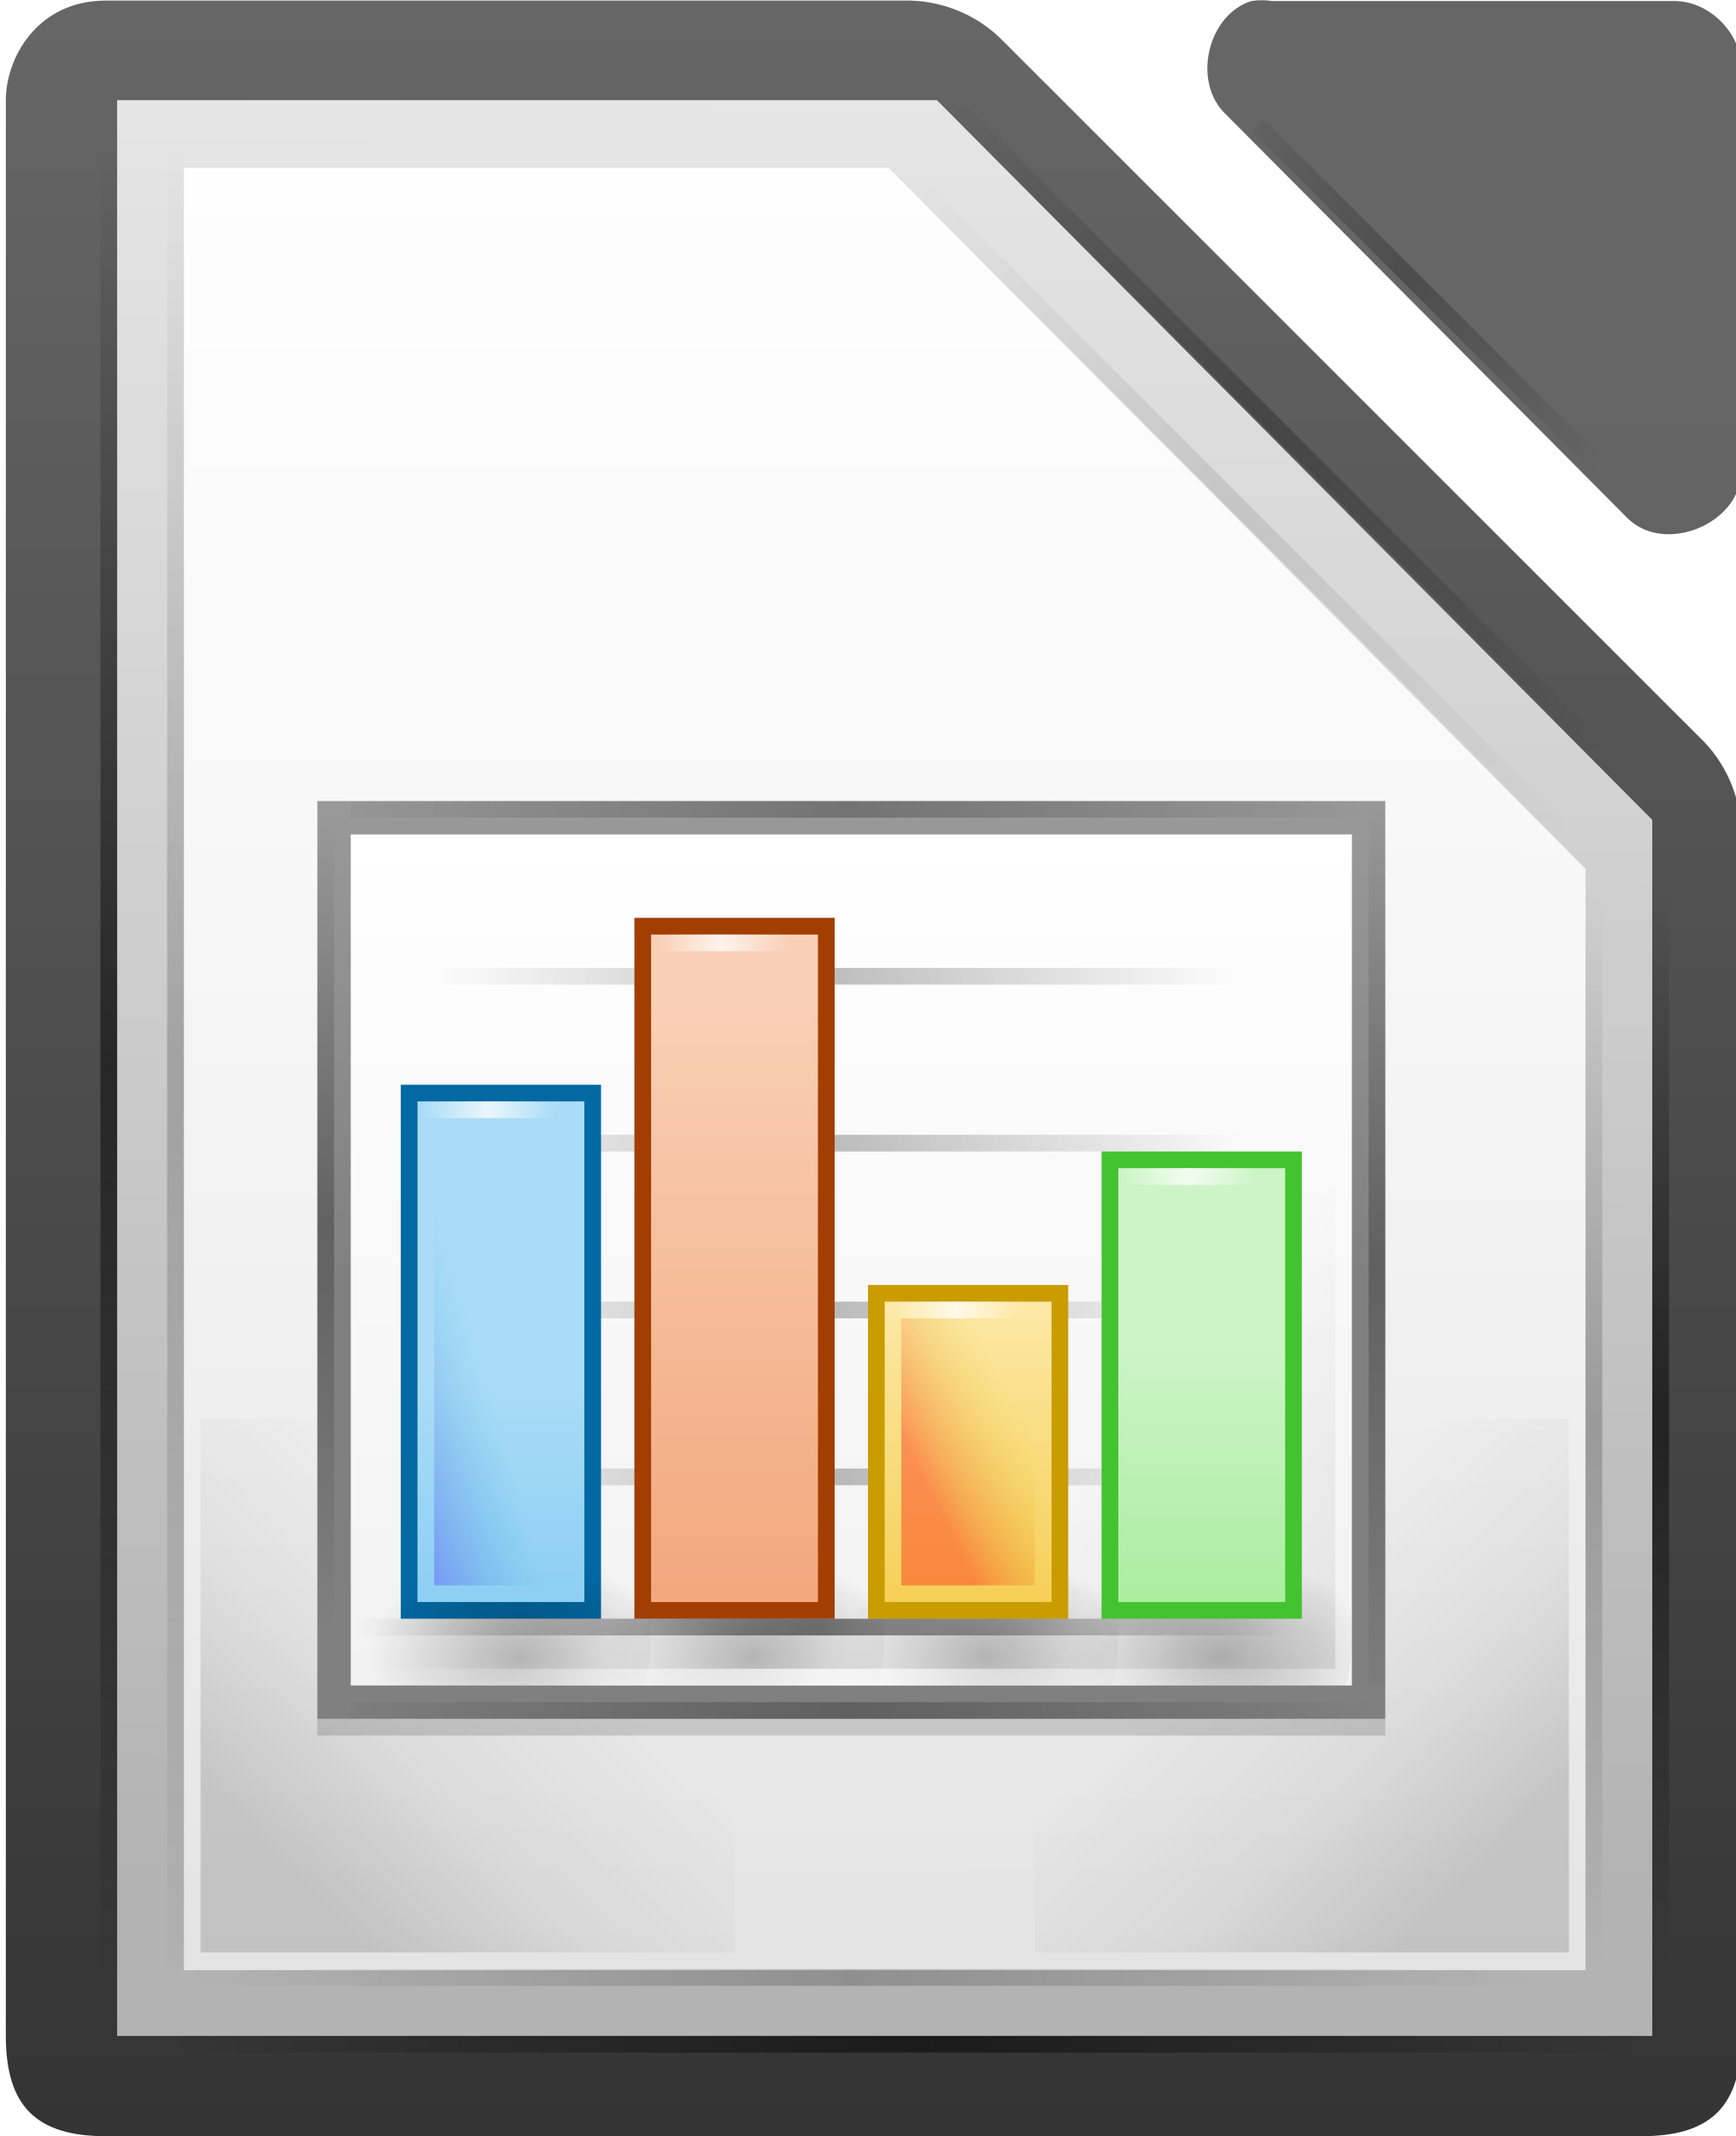
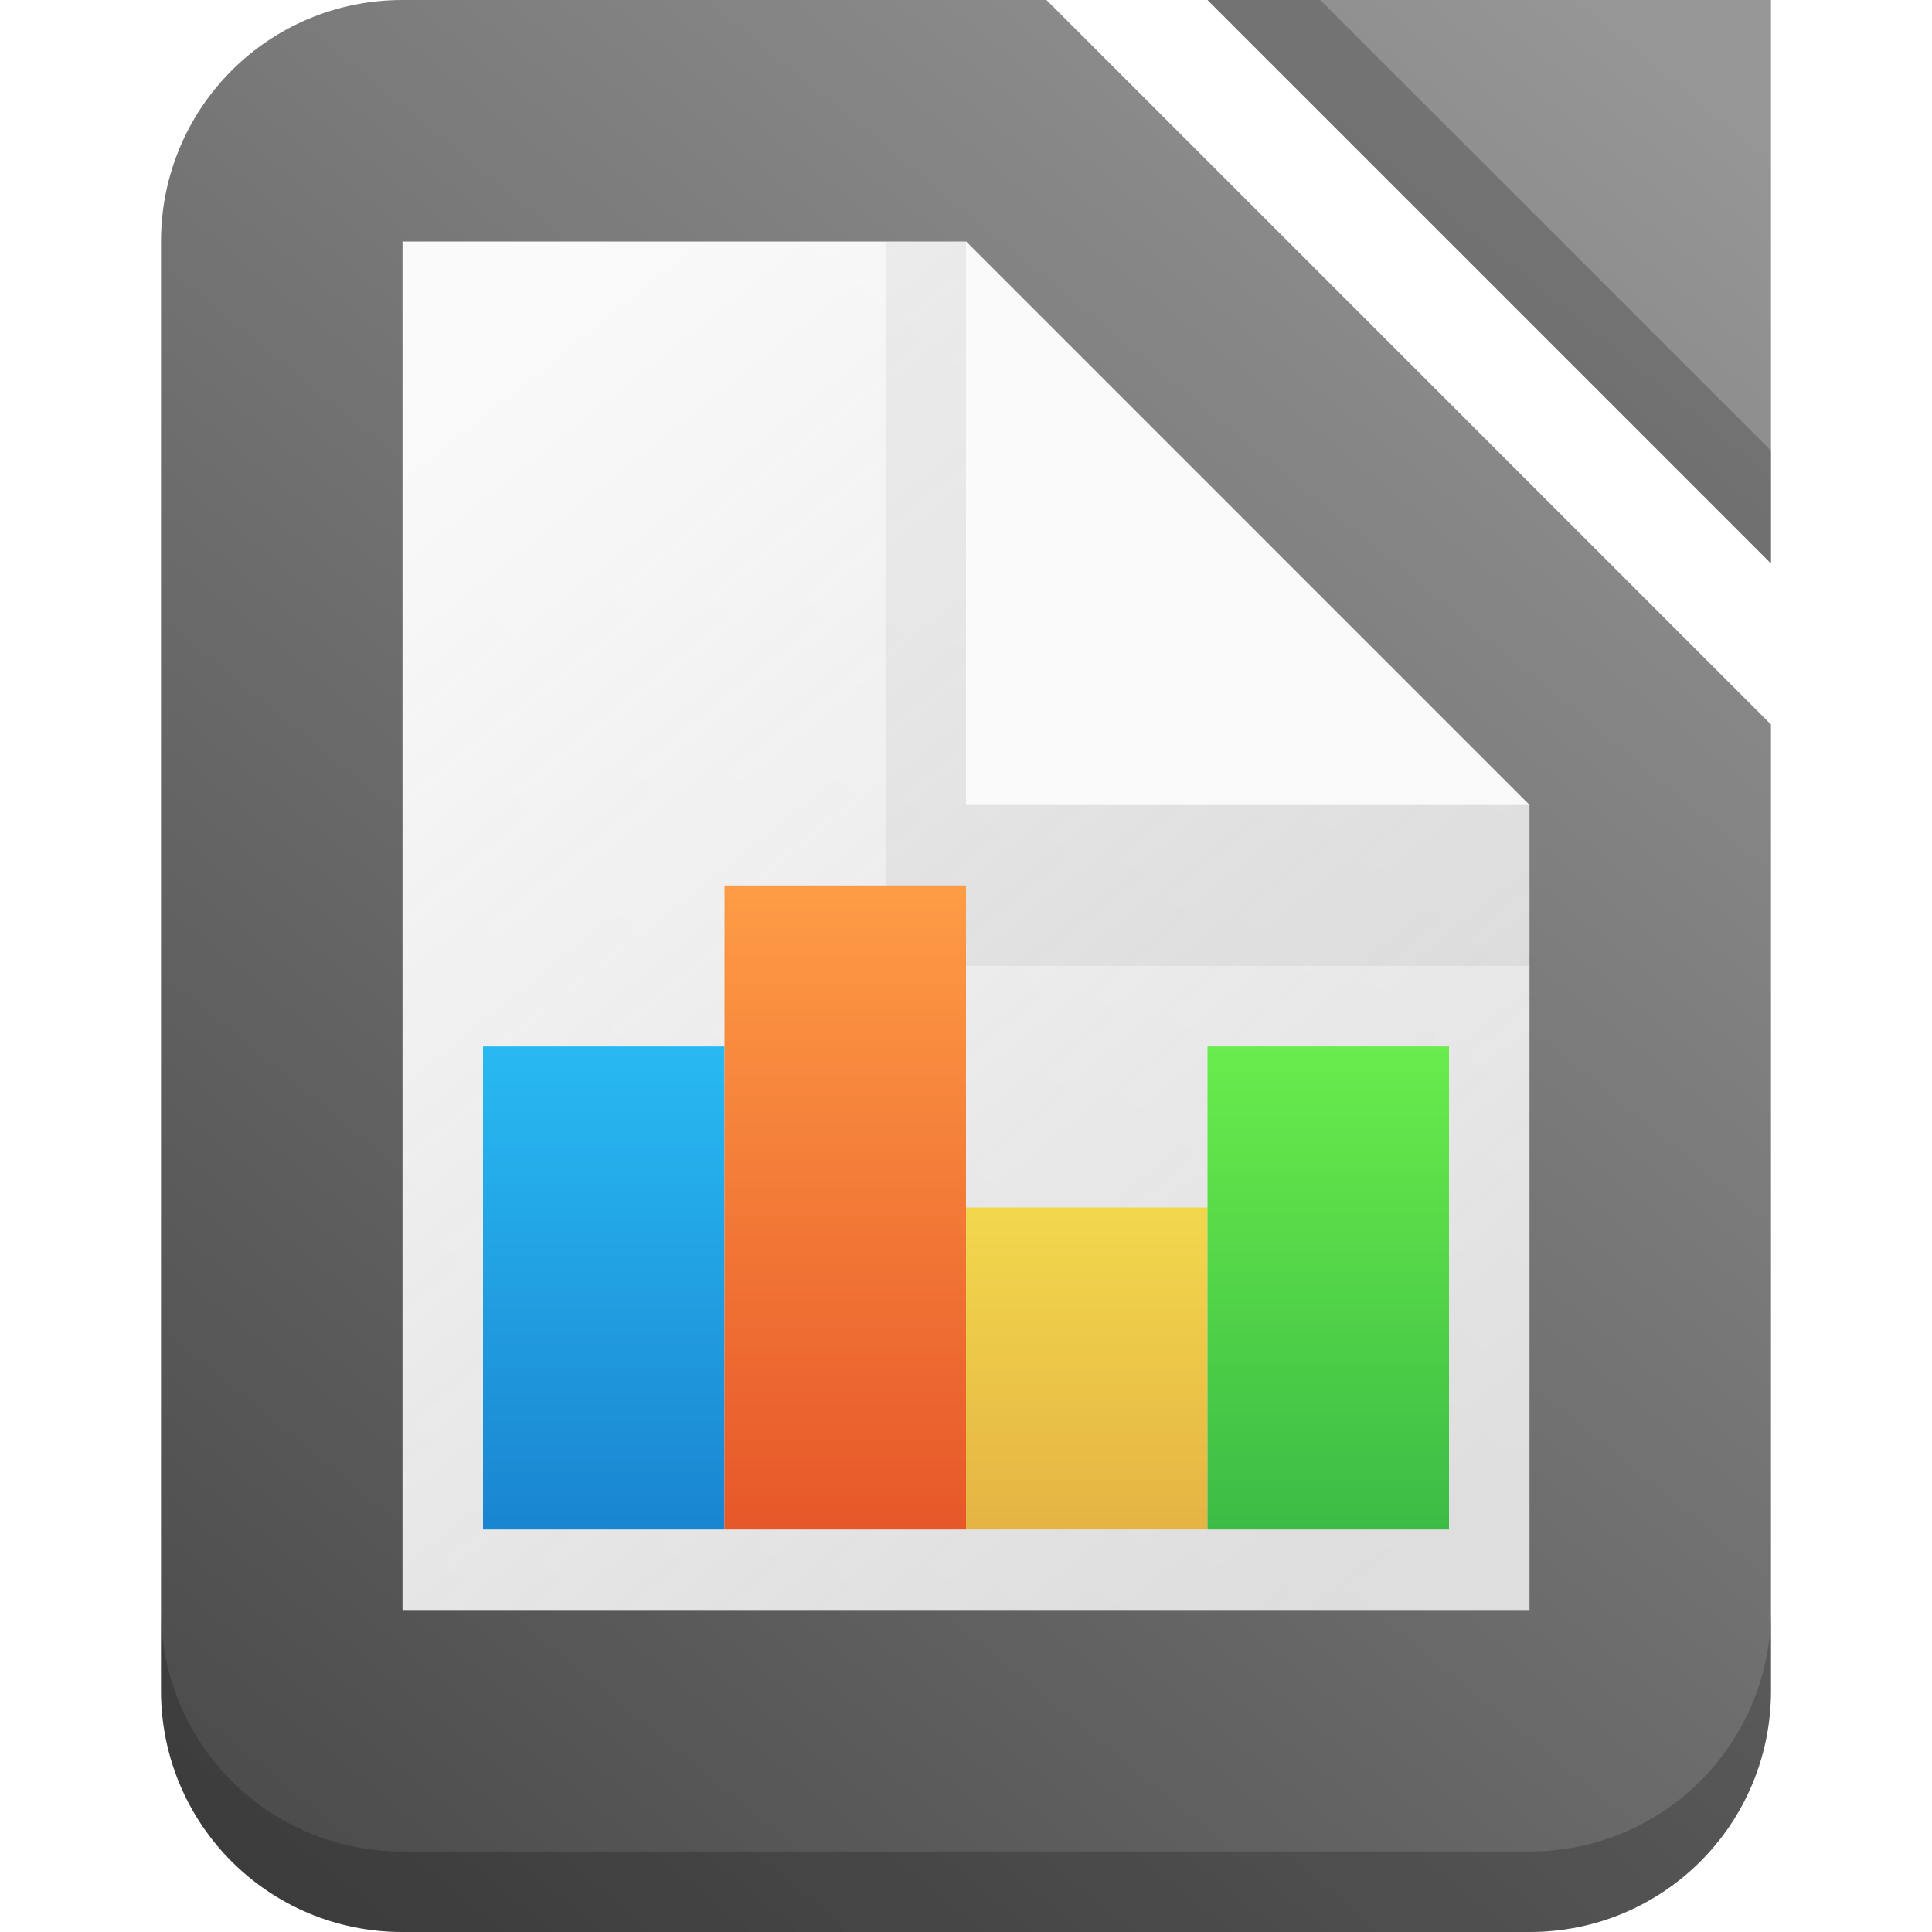
- <svg xmlns="http://www.w3.org/2000/svg" xmlns:xlink="http://www.w3.org/1999/xlink" width="208" height="256">
+ <svg xmlns="http://www.w3.org/2000/svg" id="SVGRoot" width="24px" height="24px" version="1.1" viewBox="0 0 24 24" xml:space="preserve">
  <defs>
-     <linearGradient id="g">
-       <stop offset="0" stop-color="#B3B3B3" />
-       <stop offset="1" stop-color="#E6E6E6" />
+     <linearGradient id="linearGradient4349" x1="3" x2="21" y1="23" y2="1" gradientUnits="userSpaceOnUse">
+       <stop stop-color="#4b4b4b" offset="0" />
+       <stop stop-color="#969696" offset="1" />
    </linearGradient>
-     <linearGradient id="z">
-       <stop offset="0" stop-color="#FFF" />
-       <stop offset="1" stop-color="#00A0FC" stop-opacity="0" />
+     <linearGradient id="linearGradient2256" x1="18" x2="6" y1="19" y2="4" gradientUnits="userSpaceOnUse">
+       <stop stop-color="#fafafa" stop-opacity=".803" offset="0" />
+       <stop stop-color="#fafafa" offset="1" />
    </linearGradient>
-     <linearGradient id="x">
-       <stop offset="0" stop-color="#1C99E0" />
-       <stop offset="1" stop-color="#035482" />
+     <linearGradient id="linearGradient1142" x1="7" x2="7" y1="19" y2="11" gradientUnits="userSpaceOnUse">
+       <stop stop-color="#1a85d1" offset="0" />
+       <stop stop-color="#2dcbfd" offset="1" />
    </linearGradient>
-     <linearGradient id="A">
-       <stop offset="0" stop-color="#AADCF7" />
-       <stop offset="1" stop-color="#AADCF7" stop-opacity="0" />
+     <linearGradient id="linearGradient1144" x1="10" x2="10" y1="19" y2="11" gradientUnits="userSpaceOnUse">
+       <stop stop-color="#e75729" offset="0" />
+       <stop stop-color="#fe9c45" offset="1" />
    </linearGradient>
-     <linearGradient id="an">
-       <stop offset="0" stop-color="#FFF" stop-opacity=".65" />
-       <stop offset="1" stop-color="#FFF" stop-opacity=".949" />
+     <linearGradient id="linearGradient1146" x1="13" x2="13" y1="19" y2="11" gradientUnits="userSpaceOnUse">
+       <stop stop-color="#e5b443" offset="0" />
+       <stop stop-color="#fffb57" offset="1" />
    </linearGradient>
-     <linearGradient id="e">
-       <stop offset="0" />
-       <stop offset="1" stop-color="#4D4D4D" />
+     <linearGradient id="linearGradient1148" x1="16" x2="16" y1="19" y2="11" gradientUnits="userSpaceOnUse">
+       <stop stop-color="#3cbc45" offset="0" />
+       <stop stop-color="#78fc4e" offset="1" />
    </linearGradient>
-     <linearGradient id="ak">
-       <stop offset="0" stop-color="gray" />
-       <stop offset="1" stop-color="#B3B3B3" />
-     </linearGradient>
-     <linearGradient id="Z">
-       <stop offset="0" stop-color="#F00" />
-       <stop offset="1" stop-color="#D3D300" stop-opacity="0" />
-     </linearGradient>
-     <linearGradient id="ac">
-       <stop offset="0" stop-color="maroon" />
-       <stop offset="1" stop-color="#FFC600" stop-opacity="0" />
-     </linearGradient>
-     <linearGradient id="aa">
-       <stop offset="0" stop-color="#003362" />
-       <stop offset="1" stop-color="#00FF8C" stop-opacity="0" />
-     </linearGradient>
-     <linearGradient id="ab">
-       <stop offset="0" stop-color="#FFF" stop-opacity="0" />
-       <stop offset=".493" stop-color="#FFF" />
-       <stop offset="1" stop-color="#FFF" stop-opacity="0" />
-     </linearGradient>
-     <linearGradient id="ad">
-       <stop offset="0" stop-color="#4A00FF" />
-       <stop offset="1" stop-color="#00A0C1" stop-opacity="0" />
-     </linearGradient>
-     <linearGradient id="am">
-       <stop offset="0" stop-opacity="0" />
-       <stop offset=".493" />
-       <stop offset="1" stop-opacity="0" />
-     </linearGradient>
-     <linearGradient id="al">
-       <stop offset="0" />
-       <stop offset=".455" stop-opacity=".361" />
-       <stop offset="1" stop-opacity="0" />
-     </linearGradient>
-     <linearGradient id="ag">
-       <stop offset="0" stop-color="#F09E6F" />
-       <stop offset="1" stop-color="#F9CFB5" />
-     </linearGradient>
-     <linearGradient id="af">
-       <stop offset="0" stop-color="#F5CE53" />
-       <stop offset="1" stop-color="#FDE9A9" />
-     </linearGradient>
-     <linearGradient id="aj">
-       <stop offset="0" stop-color="#F2F2F2" />
-       <stop offset="1" stop-color="#FFF" />
-     </linearGradient>
-     <linearGradient id="ae">
-       <stop offset="0" stop-color="#8EE780" />
-       <stop offset="1" stop-color="#CCF4C6" />
-     </linearGradient>
-     <linearGradient id="a">
-       <stop offset="0" stop-color="#18A303" />
-       <stop offset="1" stop-color="#106802" />
-     </linearGradient>
-     <linearGradient id="f">
-       <stop offset="0" stop-color="#666" />
-       <stop offset="1" stop-color="#333" />
-     </linearGradient>
-     <linearGradient id="ao">
-       <stop offset="0" stop-color="#B3B3B3" />
-       <stop offset="1" stop-color="#E6E6E6" />
-     </linearGradient>
-     <linearGradient id="y">
-       <stop offset="0" stop-color="#63BBEE" />
-       <stop offset="1" stop-color="#AADCF7" />
-     </linearGradient>
-     <linearGradient id="h">
-       <stop offset="0" stop-color="gray" />
-       <stop offset="1" stop-color="#4D4D4D" />
-     </linearGradient>
-     <linearGradient id="ah">
-       <stop offset="0" stop-opacity=".502" />
-       <stop offset="1" stop-opacity="0" />
-     </linearGradient>
-     <linearGradient id="Y">
-       <stop offset="0" stop-opacity="0" />
-       <stop offset=".493" />
-       <stop offset="1" stop-opacity="0" />
-     </linearGradient>
-     <linearGradient id="b">
-       <stop offset="0" stop-color="#A33E03" />
-       <stop offset="1" stop-color="#622502" />
-     </linearGradient>
-     <linearGradient id="c">
-       <stop offset="0" stop-color="#C99C00" />
-       <stop offset="1" stop-color="#876900" />
-     </linearGradient>
-     <linearGradient id="d">
-       <stop offset="0" stop-color="#8E03A3" />
-       <stop offset="1" stop-color="#530260" />
-     </linearGradient>
-     <linearGradient id="ai">
-       <stop offset="0" />
-       <stop offset=".455" stop-opacity=".361" />
-       <stop offset="1" stop-opacity="0" />
-     </linearGradient>
-     <linearGradient id="i">
-       <stop offset="0" stop-color="#0369A3" />
-       <stop offset="1" stop-color="#023F62" />
-     </linearGradient>
-     <linearGradient id="j">
-       <stop offset="0" stop-color="#0369A3" />
-       <stop offset="1" stop-color="#023F62" />
-     </linearGradient>
-     <linearGradient id="n">
-       <stop offset="0" stop-color="#666" />
-       <stop offset="1" stop-color="#333" />
-     </linearGradient>
-     <linearGradient id="k">
-       <stop offset="0" stop-color="#666" />
-       <stop offset="1" stop-color="#333" />
-     </linearGradient>
-     <linearGradient id="l">
-       <stop offset="0" stop-color="#0369A3" />
-       <stop offset="1" stop-color="#023F62" />
-     </linearGradient>
-     <linearGradient id="m">
-       <stop offset="0" stop-color="#0369A3" />
-       <stop offset="1" stop-color="#023F62" />
-     </linearGradient>
-     <linearGradient id="o">
-       <stop offset="0" stop-color="#18A303" />
-       <stop offset="1" stop-color="#106802" />
-     </linearGradient>
-     <linearGradient id="p">
-       <stop offset="0" stop-color="#A33E03" />
-       <stop offset="1" stop-color="#622502" />
-     </linearGradient>
-     <linearGradient id="t">
-       <stop offset="0" stop-color="#0369A3" />
-       <stop offset="1" stop-color="#023F62" />
-     </linearGradient>
-     <linearGradient id="r">
-       <stop offset="0" stop-color="#0369A3" />
-       <stop offset="1" stop-color="#023F62" />
-     </linearGradient>
-     <linearGradient id="s">
-       <stop offset="0" stop-color="#666" />
-       <stop offset="1" stop-color="#333" />
-     </linearGradient>
-     <linearGradient id="q">
-       <stop offset="0" stop-color="#666" />
-       <stop offset="1" stop-color="#333" />
-     </linearGradient>
-     <linearGradient id="u">
-       <stop offset="0" stop-color="#666" />
-       <stop offset="1" stop-color="#333" />
-     </linearGradient>
-     <linearGradient id="w">
-       <stop offset="0" stop-color="#323232" />
-       <stop offset="1" stop-color="#535353" />
-     </linearGradient>
-     <linearGradient id="v">
-       <stop offset="0" stop-color="#323232" />
-       <stop offset="1" stop-color="#535353" />
-     </linearGradient>
-     <linearGradient id="B">
-       <stop offset="0" stop-color="#FFF" stop-opacity=".588" />
-       <stop offset="1" stop-color="#FFF" stop-opacity=".863" />
-     </linearGradient>
-     <linearGradient id="C">
-       <stop offset="0" stop-color="gray" />
-       <stop offset="1" stop-color="#4D4D4D" />
-     </linearGradient>
-     <linearGradient id="D">
-       <stop offset="0" stop-color="gray" />
-       <stop offset="1" stop-color="#4D4D4D" />
-     </linearGradient>
-     <linearGradient id="E">
-       <stop offset="0" stop-color="#FFF" stop-opacity=".588" />
-       <stop offset="1" stop-color="#FFF" stop-opacity=".863" />
-     </linearGradient>
-     <linearGradient id="F">
-       <stop offset="0" stop-color="#B3B3B3" />
-       <stop offset="1" stop-color="#E6E6E6" />
-     </linearGradient>
-     <linearGradient id="G">
-       <stop offset="0" stop-color="#B3B3B3" />
-       <stop offset="1" stop-color="#E6E6E6" />
-     </linearGradient>
-     <linearGradient id="H">
-       <stop offset="0" stop-color="#B3B3B3" />
-       <stop offset="1" stop-color="#E6E6E6" />
-     </linearGradient>
-     <linearGradient id="I">
-       <stop offset="0" stop-color="#B3B3B3" />
-       <stop offset="1" stop-color="#E6E6E6" />
-     </linearGradient>
-     <linearGradient id="J">
-       <stop offset="0" stop-color="#B3B3B3" />
-       <stop offset="1" stop-color="#E6E6E6" />
-     </linearGradient>
-     <linearGradient id="K">
-       <stop offset="0" stop-color="#B3B3B3" />
-       <stop offset="1" stop-color="#E6E6E6" />
-     </linearGradient>
-     <linearGradient id="L">
-       <stop offset="0" stop-color="#B3B3B3" />
-       <stop offset="1" stop-color="#E6E6E6" />
-     </linearGradient>
-     <linearGradient id="M">
-       <stop offset="0" stop-color="gray" />
-       <stop offset="1" stop-color="#4D4D4D" />
-     </linearGradient>
-     <linearGradient id="N">
-       <stop offset="0" stop-color="gray" />
-       <stop offset="1" stop-color="#4D4D4D" />
-     </linearGradient>
-     <linearGradient id="O">
-       <stop offset="0" stop-color="#B3B3B3" />
-       <stop offset="1" stop-color="#E6E6E6" />
-     </linearGradient>
-     <linearGradient id="P">
-       <stop offset="0" stop-color="#B3B3B3" />
-       <stop offset="1" stop-color="#E6E6E6" />
-     </linearGradient>
-     <linearGradient id="Q">
-       <stop offset="0" stop-color="#B3B3B3" />
-       <stop offset="1" stop-color="#E6E6E6" />
-     </linearGradient>
-     <linearGradient id="R">
-       <stop offset="0" stop-color="#B3B3B3" />
-       <stop offset="1" stop-color="#E6E6E6" />
-     </linearGradient>
-     <linearGradient id="S">
-       <stop offset="0" stop-color="#FFF" stop-opacity=".588" />
-       <stop offset="1" stop-color="#FFF" stop-opacity=".863" />
-     </linearGradient>
-     <linearGradient id="T">
-       <stop offset="0" stop-color="#666" />
-       <stop offset="1" stop-color="#333" />
-     </linearGradient>
-     <linearGradient id="U">
-       <stop offset="0" stop-color="#666" />
-       <stop offset="1" stop-color="#333" />
-     </linearGradient>
-     <linearGradient id="V">
-       <stop offset="0" stop-color="#666" />
-       <stop offset="1" stop-color="#333" />
-     </linearGradient>
-     <linearGradient id="W">
-       <stop offset="0" stop-color="#666" />
-       <stop offset="1" stop-color="#333" />
-     </linearGradient>
-     <linearGradient id="X">
-       <stop offset="0" stop-color="#666" />
-       <stop offset="1" stop-color="#333" />
-     </linearGradient>
-     <linearGradient xlink:href="#Y" id="bv" gradientUnits="userSpaceOnUse" gradientTransform="matrix(.7 0 0 2 -1586.7 -1667.4)" x1="-17" y1="-1194.638" x2="144" y2="-1194.638" />
-     <linearGradient xlink:href="#Y" id="bu" gradientUnits="userSpaceOnUse" gradientTransform="matrix(.8 0 0 2 -4042.1 3877.1)" x1="-17" y1="-1194.638" x2="144" y2="-1194.638" />
-     <linearGradient xlink:href="#Y" id="bt" gradientUnits="userSpaceOnUse" gradientTransform="matrix(.8 0 0 2 -4042.1 3985.1)" x1="-17" y1="-1194.638" x2="144" y2="-1194.638" />
-     <linearGradient xlink:href="#Z" id="bs" gradientUnits="userSpaceOnUse" gradientTransform="matrix(1.3 0 0 2.7 3293.3 2679.2)" x1="529.25" y1="-1568.638" x2="535" y2="-1574.638" />
-     <linearGradient xlink:href="#aa" id="br" gradientUnits="userSpaceOnUse" gradientTransform="matrix(1.3 0 0 4 3321.3 4770.8)" x1="529.25" y1="-1568.638" x2="535" y2="-1574.638" />
-     <linearGradient xlink:href="#ab" id="bq" gradientUnits="userSpaceOnUse" gradientTransform="matrix(.7 0 0 2 3945.3 895.5)" x1="-17" y1="-1194.638" x2="144" y2="-1194.638" />
-     <linearGradient xlink:href="#Y" id="bp" gradientUnits="userSpaceOnUse" gradientTransform="matrix(.6 0 0 2 -1584.8 -1541.4)" x1="-17" y1="-1194.638" x2="144" y2="-1194.638" />
-     <linearGradient xlink:href="#Y" id="bo" gradientUnits="userSpaceOnUse" gradientTransform="matrix(.7 0 0 2 3945.3 889.5)" x1="-17" y1="-1194.638" x2="144" y2="-1194.638" />
-     <linearGradient xlink:href="#ab" id="bn" gradientUnits="userSpaceOnUse" gradientTransform="matrix(.1 0 0 2 4026.8 835.5)" x1="-17" y1="-1194.638" x2="144" y2="-1194.638" />
-     <linearGradient xlink:href="#ab" id="bm" gradientUnits="userSpaceOnUse" gradientTransform="matrix(.1 0 0 2 3998.8 851.5)" x1="-17" y1="-1194.638" x2="144" y2="-1194.638" />
-     <linearGradient xlink:href="#ab" id="bl" gradientUnits="userSpaceOnUse" gradientTransform="matrix(.1 0 0 2 3942.8 827.5)" x1="-17" y1="-1194.638" x2="144" y2="-1194.638" />
-     <linearGradient xlink:href="#ab" id="bk" gradientUnits="userSpaceOnUse" gradientTransform="matrix(.1 0 0 2 3970.8 807.5)" x1="-17" y1="-1194.638" x2="144" y2="-1194.638" />
-     <linearGradient xlink:href="#ac" id="bj" gradientUnits="userSpaceOnUse" gradientTransform="matrix(1.3 0 0 6.3 3265.3 8430.9)" x1="529.25" y1="-1568.638" x2="535" y2="-1574.638" />
-     <linearGradient xlink:href="#ad" id="bi" gradientUnits="userSpaceOnUse" gradientTransform="matrix(1.3 0 0 4.7 3237.3 5816.5)" x1="529.25" y1="-1568.638" x2="535" y2="-1574.638" />
-     <linearGradient xlink:href="#ae" id="bh" gradientUnits="userSpaceOnUse" gradientTransform="matrix(2.9 0 0 5.8 2528.9 7731)" x1="525.639" y1="-1078.644" x2="525.639" y2="-1068.787" />
-     <linearGradient xlink:href="#af" id="bg" gradientUnits="userSpaceOnUse" gradientTransform="matrix(2.9 0 0 4 2500.9 5814.3)" x1="525.639" y1="-1078.644" x2="525.639" y2="-1068.787" />
-     <linearGradient xlink:href="#ag" id="bf" gradientUnits="userSpaceOnUse" gradientTransform="matrix(2.9 0 0 8.9 2472.9 11085.2)" x1="525.639" y1="-1078.644" x2="525.639" y2="-1068.787" />
-     <linearGradient xlink:href="#y" id="be" gradientUnits="userSpaceOnUse" gradientTransform="matrix(2.9 0 0 6.7 2444.9 8689.4)" x1="525.639" y1="-1078.644" x2="525.639" y2="-1068.787" />
-     <radialGradient xlink:href="#ah" id="bd" gradientUnits="userSpaceOnUse" gradientTransform="matrix(0 .8 -1.2 0 3047.3 -1617.2)" cx="152.333" cy="-754.638" fx="152.333" fy="-754.638" r="15" />
-     <linearGradient xlink:href="#Y" id="bc" gradientUnits="userSpaceOnUse" gradientTransform="matrix(.6 0 0 2 3952.8 811.5)" x1="-17" y1="-1194.638" x2="144" y2="-1194.638" />
-     <linearGradient xlink:href="#Y" id="bb" gradientUnits="userSpaceOnUse" gradientTransform="matrix(.6 0 0 2 3952.8 831.5)" x1="-17" y1="-1194.638" x2="144" y2="-1194.638" />
-     <linearGradient xlink:href="#Y" id="ba" gradientUnits="userSpaceOnUse" gradientTransform="matrix(.6 0 0 2 3952.8 871.5)" x1="-17" y1="-1194.638" x2="144" y2="-1194.638" />
-     <linearGradient xlink:href="#Y" id="aZ" gradientUnits="userSpaceOnUse" gradientTransform="matrix(.6 0 0 2 3952.8 851.5)" x1="-17" y1="-1194.638" x2="144" y2="-1194.638" />
-     <linearGradient xlink:href="#ai" id="aY" gradientUnits="userSpaceOnUse" gradientTransform="matrix(.9 0 0 1.2 3917.2 -39.4)" x1="152" y1="-1192.638" x2="113.882" y2="-1230.756" />
-     <radialGradient xlink:href="#ah" id="aX" gradientUnits="userSpaceOnUse" gradientTransform="matrix(0 .8 -1.2 0 3131.3 -1617.2)" cx="152.333" cy="-754.638" fx="152.333" fy="-754.638" r="15" />
-     <radialGradient xlink:href="#ah" id="aW" gradientUnits="userSpaceOnUse" gradientTransform="matrix(0 .8 -1.2 0 3103.3 -1617.2)" cx="152.333" cy="-754.638" fx="152.333" fy="-754.638" r="15" />
-     <radialGradient xlink:href="#ah" id="aV" gradientUnits="userSpaceOnUse" gradientTransform="matrix(0 .8 -1.2 0 3075.3 -1617.2)" cx="152.333" cy="-754.638" fx="152.333" fy="-754.638" r="15" />
-     <linearGradient xlink:href="#aj" id="aU" gradientUnits="userSpaceOnUse" gradientTransform="matrix(3.1 0 0 5.1 1735.7 3932.8)" x1="714" y1="-1063.638" x2="714" y2="-1083.638" />
-     <linearGradient xlink:href="#ak" id="aT" gradientUnits="userSpaceOnUse" gradientTransform="matrix(1.6 0 0 2 2985.1 1442.2)" x1="652.25" y1="-1491.638" x2="652.25" y2="-1548.138" />
-     <linearGradient xlink:href="#al" id="aS" gradientUnits="userSpaceOnUse" gradientTransform="matrix(.8 0 0 .8 3960 -529)" x1="152" y1="-1192.638" x2="113.882" y2="-1230.756" />
-     <linearGradient xlink:href="#am" id="aR" gradientUnits="userSpaceOnUse" gradientTransform="matrix(.8 0 0 2 -1573.2 -1701.4)" x1="-17" y1="-1194.638" x2="144" y2="-1194.638" />
-     <linearGradient xlink:href="#am" id="aQ" gradientUnits="userSpaceOnUse" gradientTransform="matrix(.8 0 0 2 -1573.2 -1693.4)" x1="-17" y1="-1194.638" x2="144" y2="-1194.638" />
-     <linearGradient xlink:href="#am" id="aP" gradientUnits="userSpaceOnUse" gradientTransform="matrix(1.4 0 0 2 -1652.8 -1523.4)" x1="-17" y1="-1194.638" x2="144" y2="-1194.638" />
-     <linearGradient xlink:href="#am" id="aO" gradientUnits="userSpaceOnUse" gradientTransform="matrix(1 0 0 2 3930.4 931.5)" x1="-17" y1="-1194.638" x2="144" y2="-1194.638" />
-     <linearGradient xlink:href="#Y" id="aN" gradientUnits="userSpaceOnUse" gradientTransform="matrix(.7 .7 -1.4 1.4 2289.2 -5.5)" x1="30.744" y1="-1194.638" x2="144" y2="-1194.638" />
-     <linearGradient xlink:href="#al" id="aM" gradientUnits="userSpaceOnUse" gradientTransform="matrix(.8 0 0 .8 -4033.3 -529)" x1="152" y1="-1192.638" x2="113.882" y2="-1230.756" />
-     <linearGradient xlink:href="#am" id="aL" gradientUnits="userSpaceOnUse" gradientTransform="matrix(1.1 0 0 2 -4069.2 3837)" x1="-17" y1="-1194.638" x2="144" y2="-1194.638" />
-     <linearGradient xlink:href="#am" id="aK" gradientUnits="userSpaceOnUse" gradientTransform="matrix(1.4 0 0 2 -1652.8 -1515.4)" x1="-17" y1="-1194.638" x2="144" y2="-1194.638" />
-     <linearGradient xlink:href="#am" id="aJ" gradientUnits="userSpaceOnUse" gradientTransform="matrix(.7 .7 -1.4 1.4 2293.2 -15.5)" x1="30.744" y1="-1194.638" x2="144" y2="-1194.638" />
-     <linearGradient xlink:href="#am" id="aI" gradientUnits="userSpaceOnUse" gradientTransform="matrix(.7 .7 -1.4 1.4 2293.2 -49.5)" x1="78.822" y1="-1194.638" x2="144" y2="-1194.638" />
-     <linearGradient xlink:href="#an" id="aH" gradientUnits="userSpaceOnUse" gradientTransform="matrix(8 0 0 8 2244.6 4583.3)" x1="209.063" y1="-755.388" x2="209.063" y2="-781.623" />
-     <linearGradient xlink:href="#ao" id="aG" gradientUnits="userSpaceOnUse" gradientTransform="matrix(16 0 0 16 -772.6 -5573.6)" x1="294.343" y1="256.581" x2="294.418" y2="243.139" />
-     <linearGradient xlink:href="#f" id="aE" gradientUnits="userSpaceOnUse" gradientTransform="matrix(8 0 0 8 2729.9 -8976.3)" x1="121.306" y1="976.378" x2="121.306" y2="992.424" />
-     <linearGradient xlink:href="#f" id="aF" gradientUnits="userSpaceOnUse" gradientTransform="matrix(8 0 0 8.1 2717.9 -9050.3)" x1="110.969" y1="976.3" x2="110.969" y2="992.375" />
-     <linearGradient xlink:href="#a" id="aC" gradientUnits="userSpaceOnUse" x1="475" y1="-895.638" x2="475" y2="-848.638" />
  </defs>
-   <g transform="translate(-3890.6 1693.8)">
-     <use xlink:href="#aD" transform="translate(1571)" width="5033" height="1085" opacity=".75" />
-     <text y="-1109.14" x="382.125" font-size="8" font-family="Sans" />
-     <g font-family="Andale Mono">
-       <path style="line-height:normal;text-indent:0pt;text-align:start;text-decoration-line:none;text-transform:none" d="M3618-1160.617v115.98c.002 4.19 1.813 6 6.002 6h92.007c4.188 0 6-1.81 6-6v-71.826c.047-2.112-.78-4.23-2.25-5.75l-42.168-42.153c-1.518-1.47-3.637-2.298-5.75-2.25h-47.84c-4.152 0-6.02 3.486-6 6z" overflow="visible" fill="url(#aE)" transform="matrix(2 0 0 2 -3344.7 639.5)" />
-       <path style="line-height:normal;text-indent:0pt;text-align:start;text-decoration-line:none;text-transform:none" d="M3692.642-1166.59c-2.663.853-3.56 4.907-1.506 6.813l24.097 24.224c2.227 2.12 6.66.306 6.778-2.776v-24.223c0-2.113-1.912-4.036-4.015-4.037h-24.098c-.415-.064-.84-.064-1.255 0z" overflow="visible" fill="url(#aF)" transform="matrix(2 0 0 2 -3344.7 639.5)" />
+   <g fill-rule="evenodd" stroke-linecap="square">
+     <path d="m5 0c-1.662 0-3 1.338-3 3v18c0 1.662 1.338 3 3 3h14c1.662 0 3-1.338 3-3v-12l-9-9h-8zm10 0 7 7v-7h-7z" fill="url(#linearGradient4349)" />
+     <g fill-opacity=".2">
+       <path d="m2 20v1c0 1.662 1.338 3 3 3h14c1.662 0 3-1.338 3-3v-1c0 1.662-1.338 3-3 3h-14c-1.662 0-3-1.338-3-3z" />
+       <path d="m15 0h1.4l5.6 5.6v1.4z" />
    </g>
-     <path d="M3904.64-1681.795v232h184v-145.75l-1.25-1.25-83.5-84-1-1h-98.25z" style="line-height:normal;text-indent:0pt;text-align:start;text-decoration-line:none;text-transform:none" font-family="Andale Mono" overflow="visible" fill="url(#aG)" />
-     <path d="M3912.64-1673.674h84.47l83.53 84v132h-168v-216z" fill="url(#aH)" />
-     <path d="M4042.054-1679.534l47.324 47.324-1.414 1.415-47.324-47.325 1.414-1.414z" overflow="visible" opacity=".25" fill="url(#aI)" />
-     <path d="M4006.054-1681.534l83.324 83.324-1.414 1.415-83.324-83.325 1.414-1.414z" overflow="visible" opacity=".25" fill="url(#aJ)" />
-     <path transform="rotate(90)" overflow="visible" opacity=".5" fill="url(#aK)" d="M-1675.796-3904.64h218v2h-218z" />
-     <path transform="scale(-1)" overflow="visible" opacity=".5" fill="url(#aL)" d="M-4088.64 1447.795h184v2h-184z" />
-     <path transform="scale(-1 1)" overflow="visible" opacity=".15" fill="url(#aM)" d="M-3978.64-1523.796h64v64h-64z" />
-     <path d="M4002.054-1671.534l83.324 83.324-1.414 1.415-83.324-83.325 1.414-1.414z" overflow="visible" opacity=".1" fill="url(#aN)" />
-     <path overflow="visible" opacity=".2" fill="url(#aO)" d="M3912.64-1457.796h167.994v2H3912.64z" />
-     <path transform="rotate(90)" overflow="visible" opacity=".2" fill="url(#aP)" d="M-1675.796-3912.64h218v2h-218z" />
-     <path transform="rotate(90)" overflow="visible" opacity=".2" fill="url(#aQ)" d="M-1586.795-4082.64h129v2h-129z" />
-     <path transform="rotate(90)" overflow="visible" opacity=".5" fill="url(#aR)" d="M-1586.795-4090.64h129v2h-129z" />
-     <path overflow="visible" opacity=".15" fill="url(#aS)" d="M4014.64-1523.796h64v64h-64z" />
-     <path overflow="visible" opacity=".15" d="M3928.64-1487.795h128v2h-128z" />
-     <path overflow="visible" fill="url(#aT)" d="M3928.64-1597.795h128v110h-128z" />
-     <path overflow="visible" fill="url(#aU)" d="M3932.64-1593.795h120v102h-120z" />
-     <path d="M3961.668-1511.795h33.943c.57 0 1.03 3.016 1.03 6.763v6.474c0 3.746-.46 6.763-1.03 6.763h-33.942c-.57 0-1.028-3.017-1.028-6.763v-6.474c0-3.747.458-6.763 1.028-6.763z" overflow="visible" opacity=".5" fill="url(#aV)" />
-     <path d="M3989.668-1511.795h33.943c.57 0 1.03 3.016 1.03 6.763v6.474c0 3.746-.46 6.763-1.03 6.763h-33.942c-.57 0-1.028-3.017-1.028-6.763v-6.474c0-3.747.458-6.763 1.028-6.763z" overflow="visible" opacity=".5" fill="url(#aW)" />
-     <path d="M4017.668-1511.795h33.943c.57 0 1.03 3.016 1.03 6.763v6.474c0 3.746-.46 6.763-1.03 6.763h-33.942c-.57 0-1.028-3.017-1.028-6.763v-6.474c0-3.747.458-6.763 1.028-6.763z" overflow="visible" opacity=".5" fill="url(#aX)" />
-     <path overflow="visible" opacity=".15" fill="url(#aY)" d="M3978.64-1593.795h72v100h-72z" />
-     <path overflow="visible" opacity=".25" fill="url(#aZ)" d="M3942.37-1537.795h98.918v2h-98.92z" />
-     <path overflow="visible" opacity=".25" fill="url(#ba)" d="M3942.37-1517.795h98.918v2h-98.92z" />
-     <path overflow="visible" fill="#c99c00" d="M3994.64-1539.795h24v40h-24z" />
-     <path overflow="visible" opacity=".25" fill="url(#bb)" d="M3942.37-1557.795h98.918v2h-98.92z" />
-     <path overflow="visible" fill="#0369a3" d="M3938.64-1563.795h24v64h-24z" />
-     <path overflow="visible" opacity=".25" fill="url(#bc)" d="M3942.37-1577.795h98.918v2h-98.92z" />
-     <path overflow="visible" fill="#a33e03" d="M3966.64-1583.795h24v84h-24z" />
-     <path overflow="visible" fill="#43c330" d="M4022.64-1555.795h24v56h-24z" />
-     <path d="M3933.668-1511.795h33.943c.57 0 1.03 3.016 1.03 6.763v6.474c0 3.746-.46 6.763-1.03 6.763h-33.942c-.57 0-1.028-3.017-1.028-6.763v-6.474c0-3.747.458-6.763 1.028-6.763z" overflow="visible" opacity=".5" fill="url(#bd)" />
-     <path transform="scale(1 -1)" overflow="visible" fill="url(#be)" d="M3940.64 1501.795h20v60h-20z" />
-     <path transform="scale(1 -1)" overflow="visible" fill="url(#bf)" d="M3968.64 1501.795h20v80h-20z" />
-     <path transform="scale(1 -1)" overflow="visible" fill="url(#bg)" d="M3996.64 1501.795h20v36h-20z" />
-     <path transform="scale(1 -1)" overflow="visible" fill="url(#bh)" d="M4024.64 1501.795h20v52h-20z" />
-     <path overflow="visible" opacity=".35" fill="url(#bi)" d="M3942.64-1559.795h16v56h-16z" />
-     <path overflow="visible" opacity=".35" fill="url(#bj)" d="M3970.64-1579.795h16v76h-16z" />
-     <path overflow="visible" opacity=".75" fill="url(#bk)" d="M3968.64-1581.795h20v2h-20z" />
-     <path overflow="visible" opacity=".75" fill="url(#bl)" d="M3940.64-1561.795h20v2h-20z" />
-     <path overflow="visible" opacity=".75" fill="url(#bm)" d="M3996.64-1537.795h20v2h-20z" />
-     <path overflow="visible" opacity=".75" fill="url(#bn)" d="M4024.64-1553.795h20v2h-20z" />
-     <path overflow="visible" opacity=".5" fill="url(#bo)" d="M3932.64-1499.795h120v2h-120z" />
-     <path transform="rotate(90)" overflow="visible" opacity=".25" fill="url(#bp)" d="M-1595.795-3930.64h104v2h-104z" />
-     <path overflow="visible" opacity=".75" fill="url(#bq)" d="M3932.64-1493.795h120v2h-120z" />
-     <path overflow="visible" opacity=".35" fill="url(#br)" d="M4026.64-1551.795h16v48h-16z" />
-     <path overflow="visible" opacity=".35" fill="url(#bs)" d="M3998.64-1535.795h16v32h-16z" />
-     <path transform="scale(-1)" overflow="visible" opacity=".25" fill="url(#bt)" d="M-4054.994 1595.8h122.353v2h-122.354z" />
-     <path transform="scale(-1)" overflow="visible" opacity=".25" fill="url(#bu)" d="M-4054.994 1487.8h122.353v2h-122.354z" />
-     <path transform="rotate(90)" overflow="visible" opacity=".25" fill="url(#bv)" d="M-1597.84-4056.64h106.04v2h-106.04z" />
+     <g fill-rule="evenodd" stroke-linecap="round" stroke-width="2">
+       <path d="m5 3v17h14v-10l-7-7z" fill="url(#linearGradient2256)" />
+       <path d="m12 3 7 7h-7z" fill="#fafafa" />
+       <path d="m11 3v9h8v-2h-7v-7h-1z" fill-opacity=".047" fill-rule="evenodd" stroke-linecap="square" stroke-width="2" />
+     </g>
+   </g>
+   <g fill-rule="evenodd" stroke-linecap="square" stroke-width="2">
+     <rect x="6" y="13" width="3" height="6" fill="url(#linearGradient1142)" />
+     <rect x="9" y="11" width="3" height="8" fill="url(#linearGradient1144)" />
+     <rect x="12" y="15" width="3" height="4" fill="url(#linearGradient1146)" />
+     <rect x="15" y="13" width="3" height="6" fill="url(#linearGradient1148)" />
  </g>
</svg>
